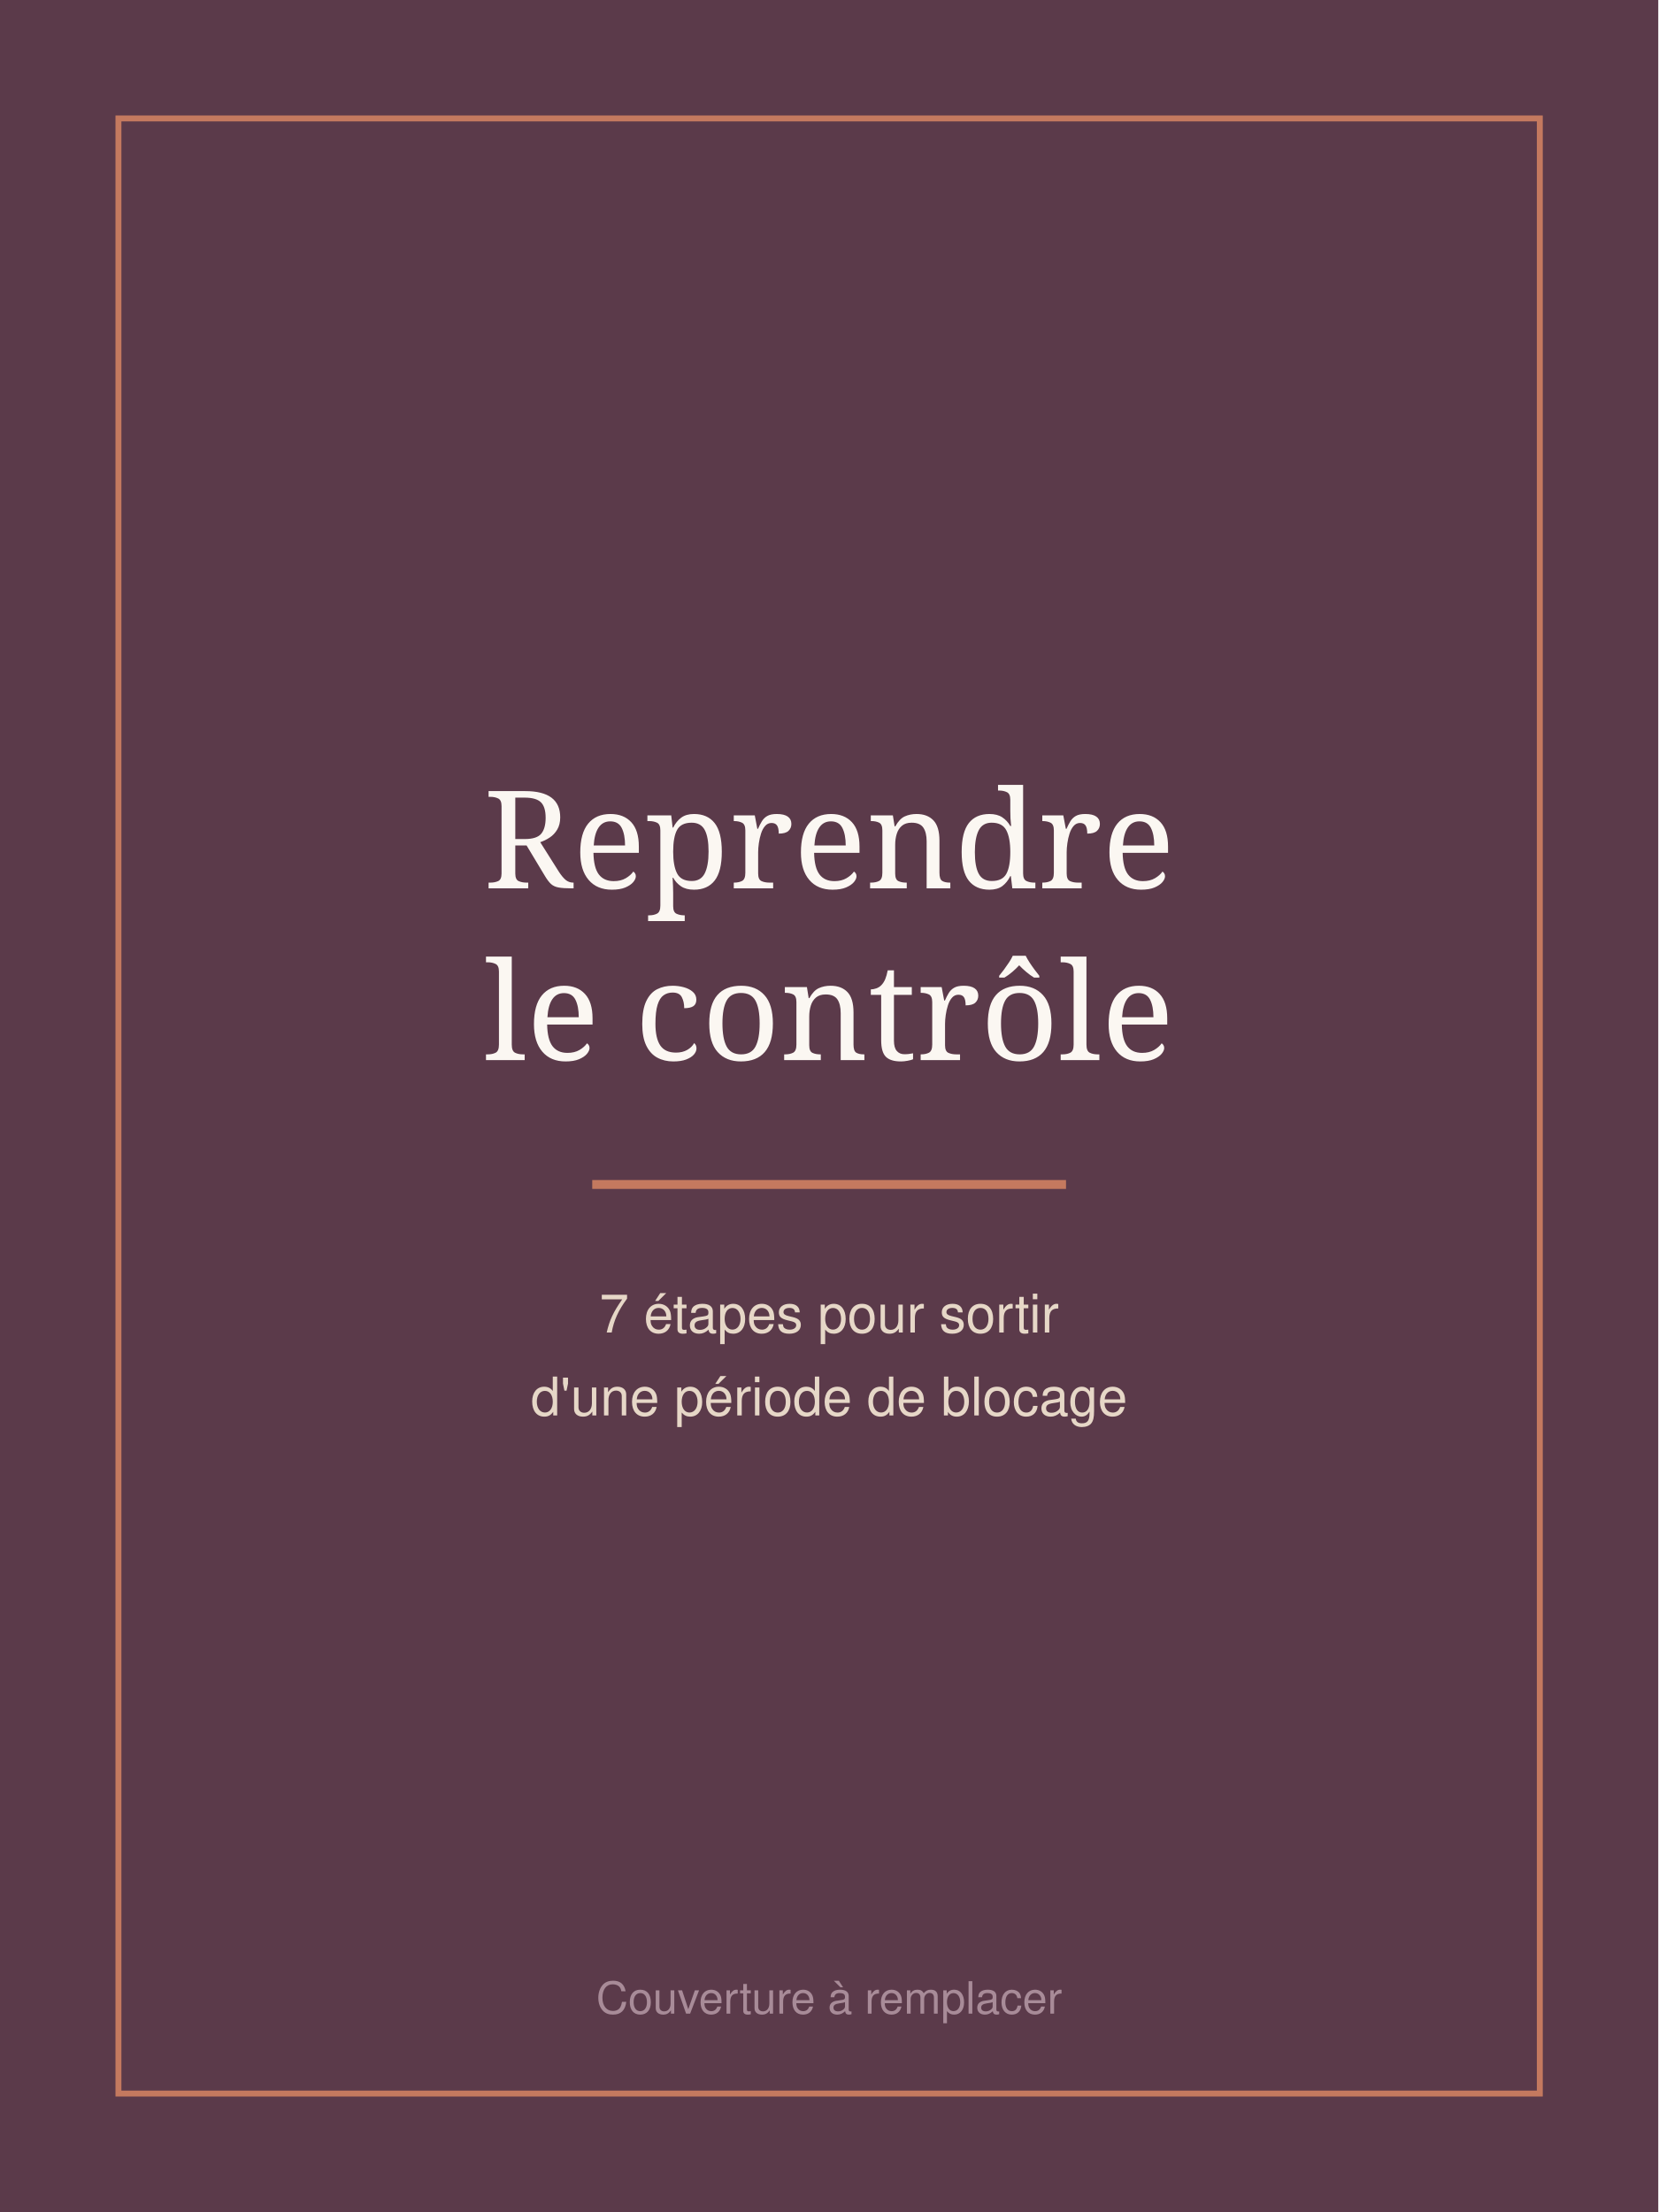
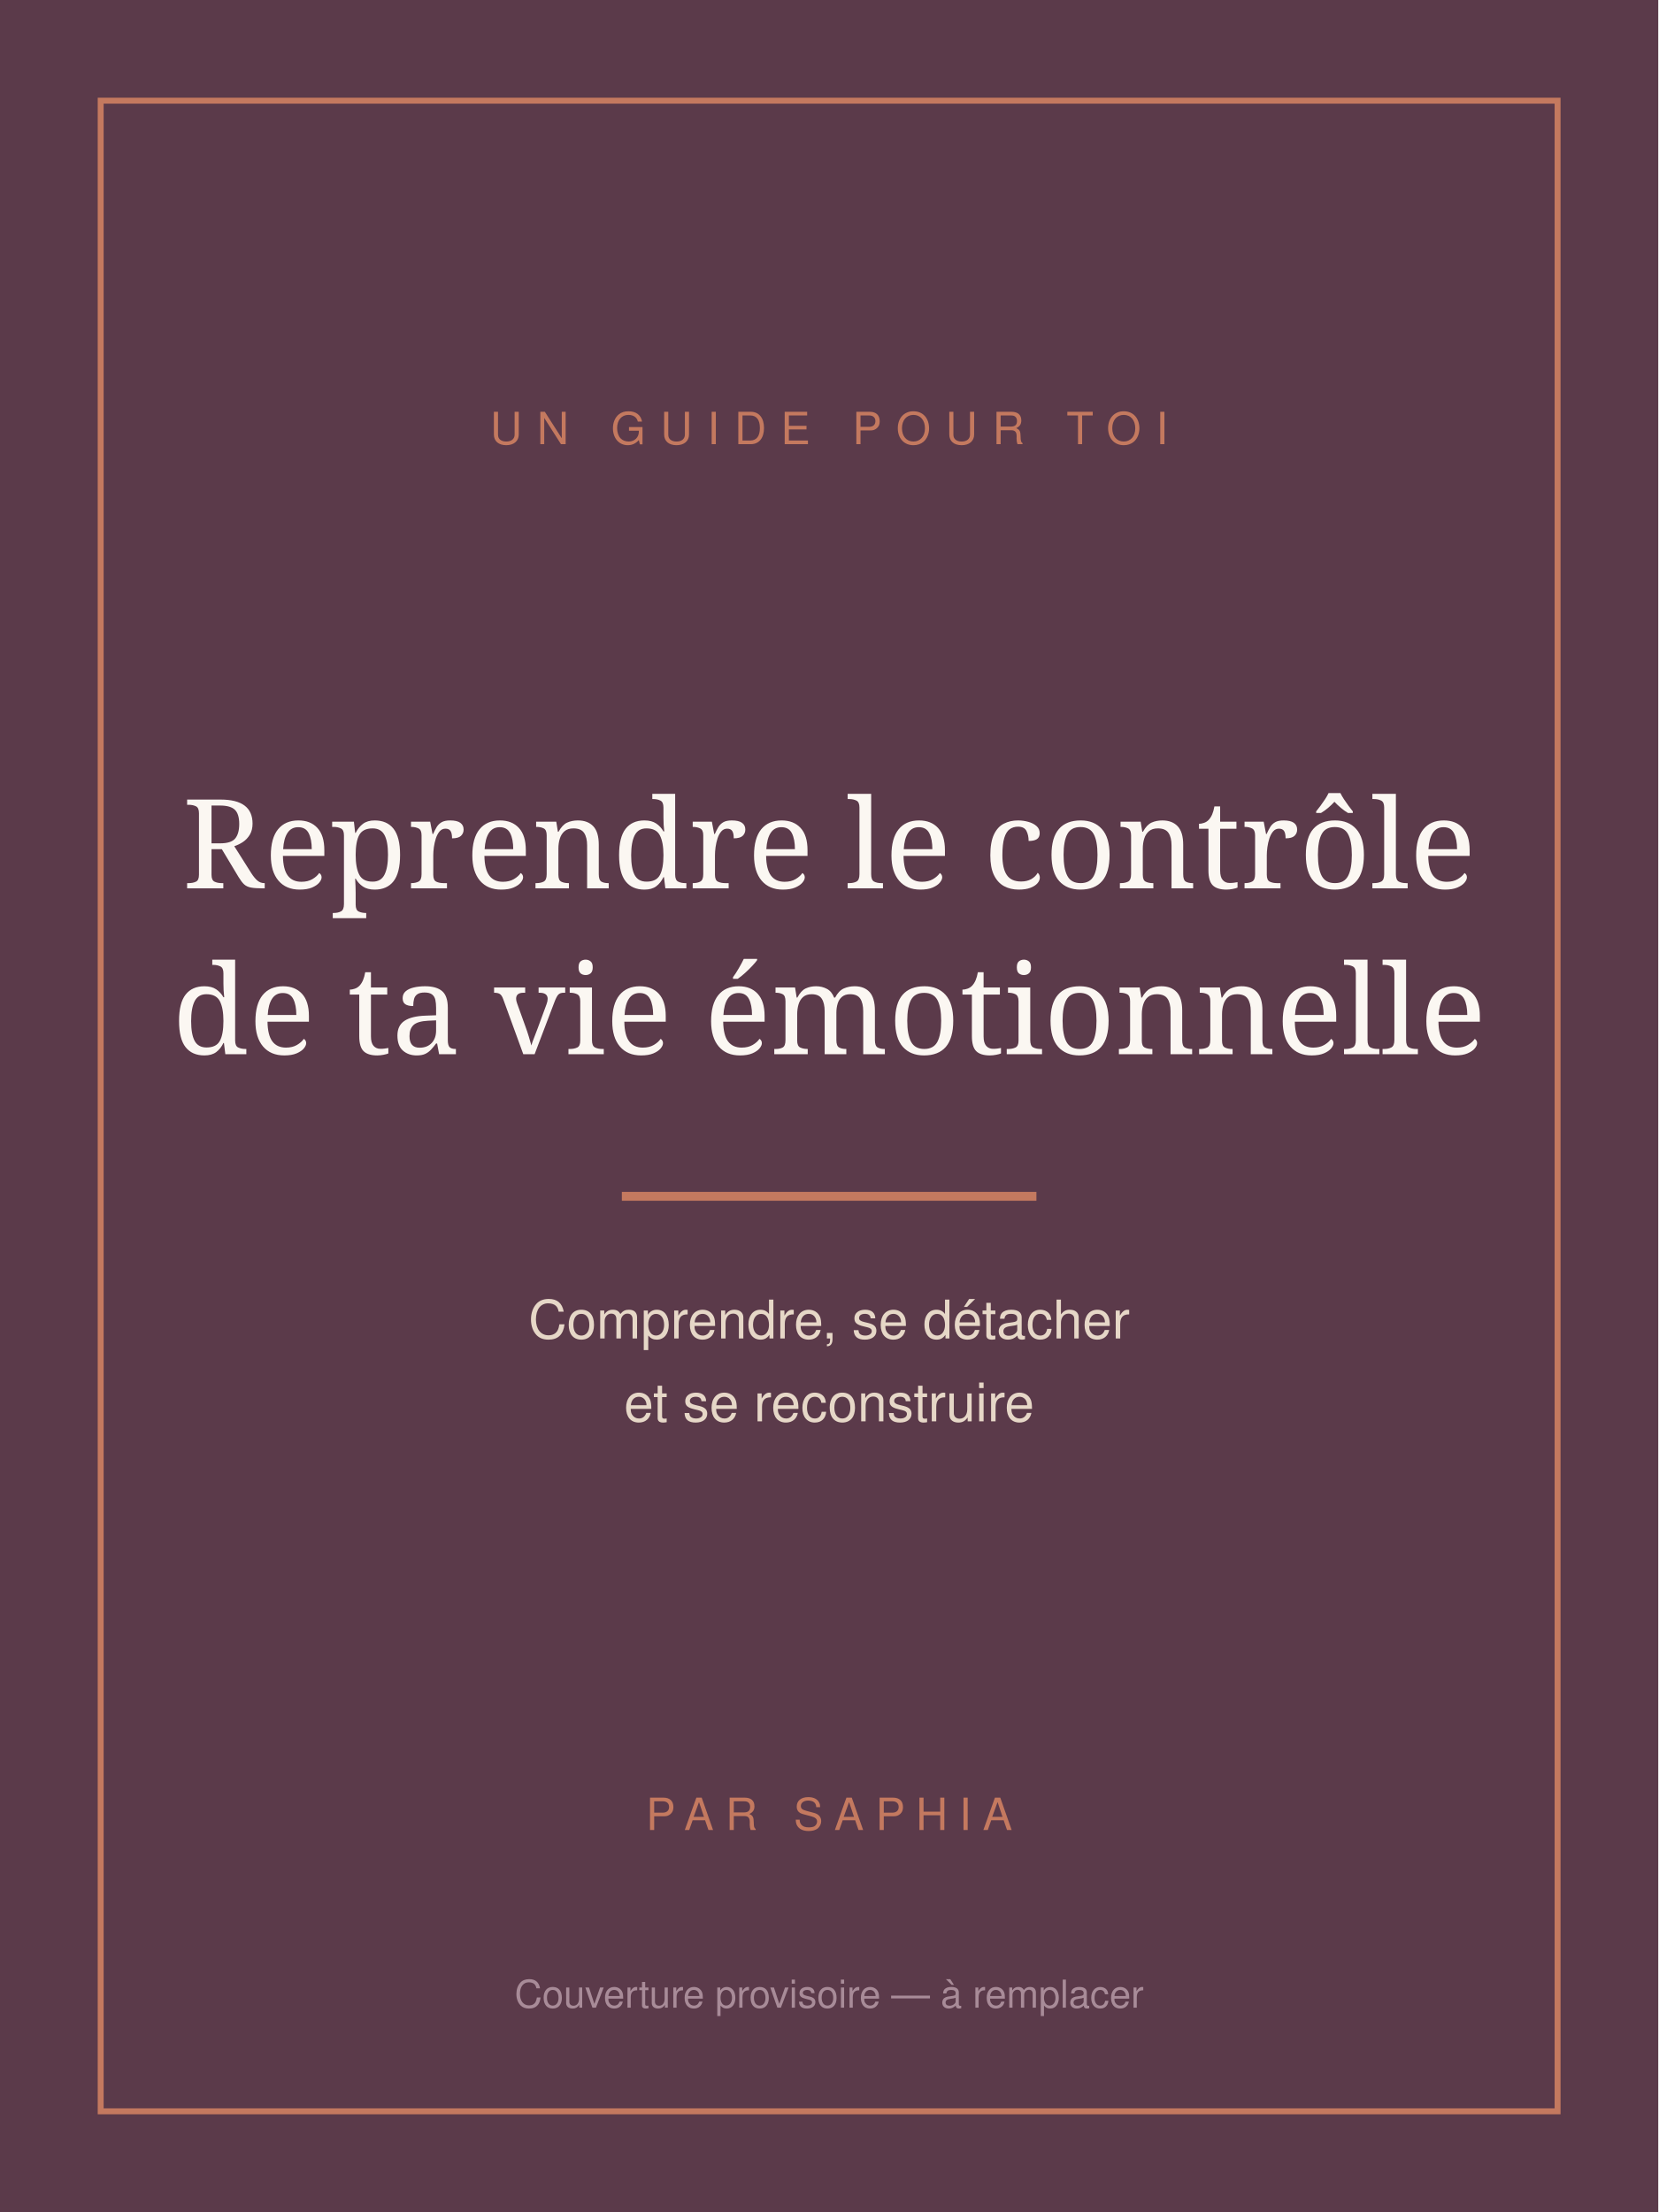
<svg xmlns="http://www.w3.org/2000/svg" viewBox="0 0 560 747" role="img" aria-label="Emplacement de la couverture de l'ebook">
  <rect width="560" height="747" fill="#5b3a4a" />
-   <rect x="40" y="40" width="480" height="667" fill="none" stroke="#c4795f" stroke-width="2" />
-   <text x="280" y="300" font-family="Georgia, serif" font-size="46" fill="#fbf7f2" text-anchor="middle">Reprendre</text>
-   <text x="280" y="358" font-family="Georgia, serif" font-size="46" fill="#fbf7f2" text-anchor="middle">le contrôle</text>
-   <line x1="200" y1="400" x2="360" y2="400" stroke="#c4795f" stroke-width="3" />
-   <text x="280" y="450" font-family="Helvetica, Arial, sans-serif" font-size="18" fill="#e6d7c7" text-anchor="middle">7 étapes pour sortir</text>
-   <text x="280" y="478" font-family="Helvetica, Arial, sans-serif" font-size="18" fill="#e6d7c7" text-anchor="middle">d'une période de blocage</text>
-   <text x="280" y="680" font-family="Helvetica, Arial, sans-serif" font-size="15" fill="#a88b98" text-anchor="middle">Couverture à remplacer</text>
+   <rect x="34" y="34" width="492" height="679" fill="none" stroke="#c4795f" stroke-width="2" />
+   <text x="280" y="150" font-family="Helvetica, Arial, sans-serif" font-size="15" letter-spacing="5" fill="#c4795f" text-anchor="middle">UN GUIDE POUR TOI</text>
+   <text x="280" y="300" font-family="Georgia, serif" font-size="42" fill="#fbf7f2" text-anchor="middle">Reprendre le contrôle</text>
+   <text x="280" y="356" font-family="Georgia, serif" font-size="42" fill="#fbf7f2" text-anchor="middle">de ta vie émotionnelle</text>
+   <line x1="210" y1="404" x2="350" y2="404" stroke="#c4795f" stroke-width="3" />
+   <text x="280" y="452" font-family="Helvetica, Arial, sans-serif" font-size="18" fill="#e6d7c7" text-anchor="middle">Comprendre, se détacher</text>
+   <text x="280" y="480" font-family="Helvetica, Arial, sans-serif" font-size="18" fill="#e6d7c7" text-anchor="middle">et se reconstruire</text>
+   <text x="280" y="618" font-family="Helvetica, Arial, sans-serif" font-size="15" letter-spacing="4" fill="#c4795f" text-anchor="middle">PAR SAPHIA</text>
+   <text x="280" y="678" font-family="Helvetica, Arial, sans-serif" font-size="13" fill="#a88b98" text-anchor="middle">Couverture provisoire — à remplacer</text>
</svg>
